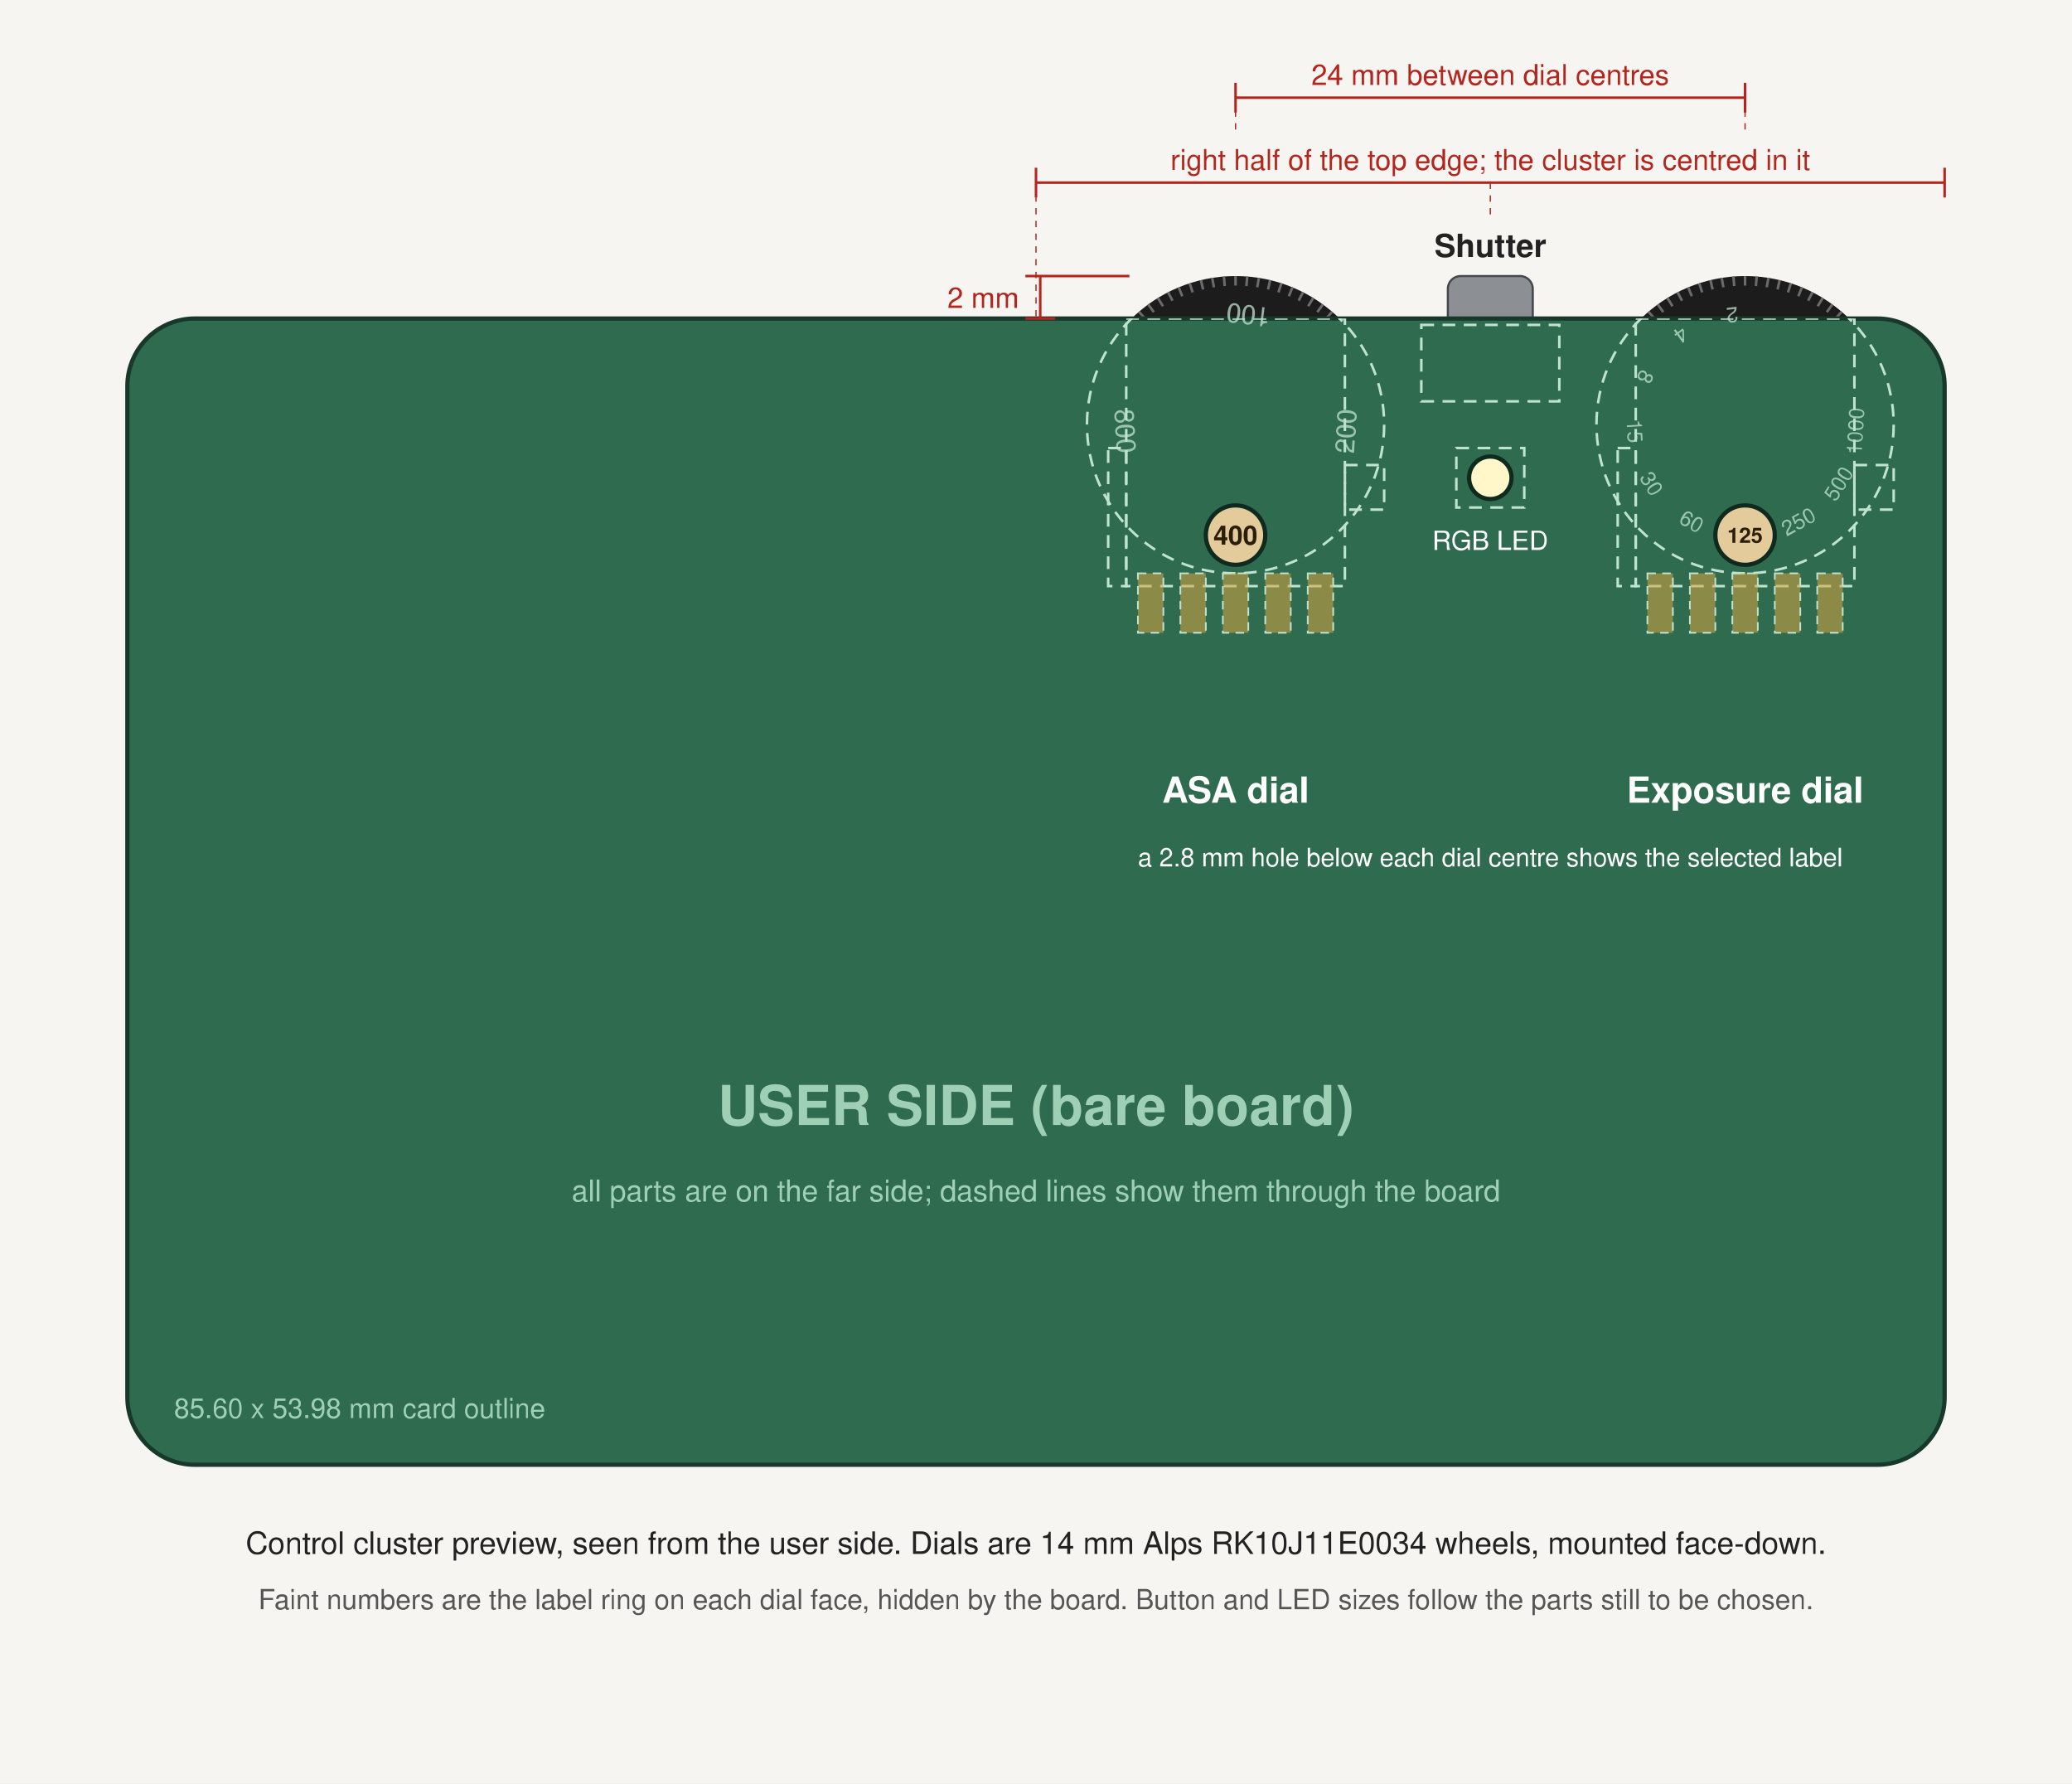
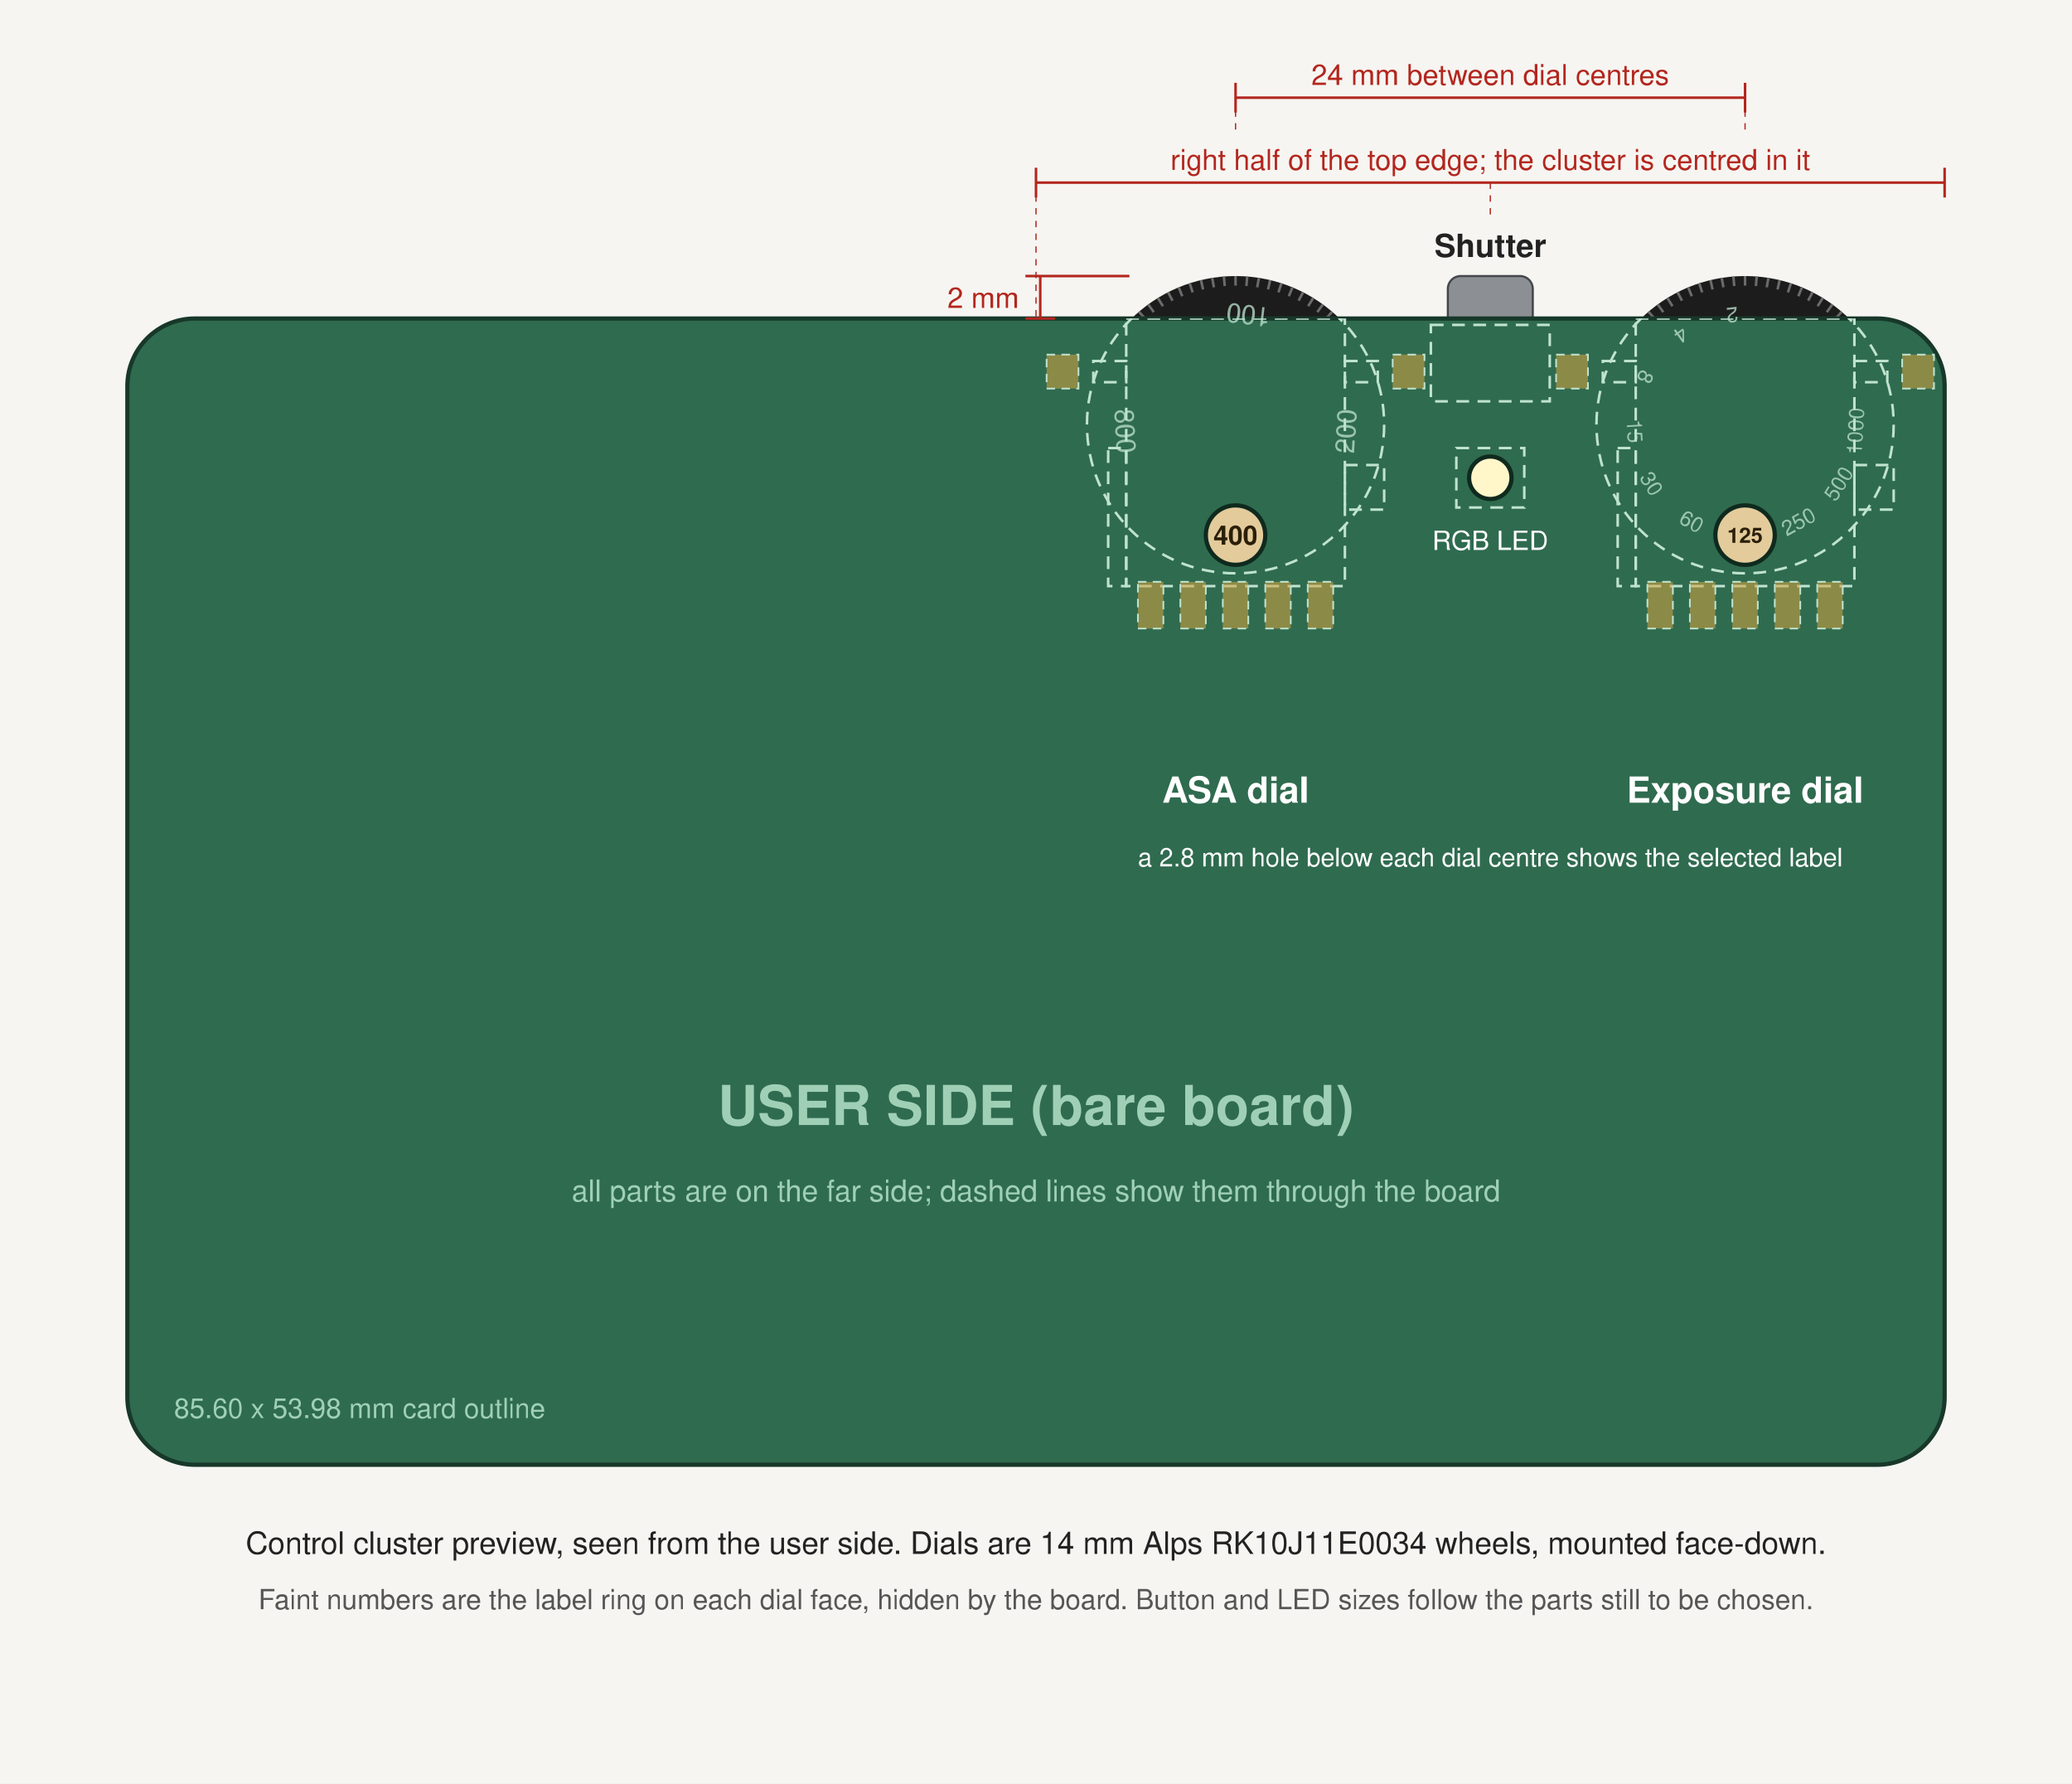
<svg xmlns="http://www.w3.org/2000/svg" width="1073.6" height="923.78" viewBox="-6 -15 97.6 83.98" font-family="Helvetica, Arial, sans-serif">
  <rect x="-6" y="-15" width="97.6" height="83.98" fill="#f6f5f1" />
  <defs>
    <clipPath id="above">
      <rect x="-10" y="-20" width="120" height="20" />
    </clipPath>
    <clipPath id="board">
      <rect x="0" y="0" width="85.6" height="53.98" rx="3.18" />
    </clipPath>
  </defs>
  <g clip-path="url(#above)">
    <circle cx="52.2" cy="5" r="7" fill="#1c1c1c" />
    <path d="M52.2 11.55 L52.2 12" stroke="#6b6b6b" stroke-width="0.12" />
    <path d="M51.69 11.53 L51.65 11.98" stroke="#6b6b6b" stroke-width="0.12" />
    <path d="M51.18 11.47 L51.1 11.91" stroke="#6b6b6b" stroke-width="0.12" />
    <path d="M50.67 11.37 L50.57 11.81" stroke="#6b6b6b" stroke-width="0.12" />
    <path d="M50.18 11.23 L50.04 11.66" stroke="#6b6b6b" stroke-width="0.12" />
    <path d="M49.69 11.05 L49.52 11.47" stroke="#6b6b6b" stroke-width="0.12" />
    <path d="M49.23 10.84 L49.02 11.24" stroke="#6b6b6b" stroke-width="0.12" />
    <path d="M48.78 10.58 L48.54 10.97" stroke="#6b6b6b" stroke-width="0.12" />
    <path d="M48.35 10.3 L48.09 10.66" stroke="#6b6b6b" stroke-width="0.12" />
    <path d="M47.95 9.98 L47.65 10.32" stroke="#6b6b6b" stroke-width="0.12" />
    <path d="M47.57 9.63 L47.25 9.95" stroke="#6b6b6b" stroke-width="0.12" />
    <path d="M47.22 9.25 L46.88 9.55" stroke="#6b6b6b" stroke-width="0.12" />
    <path d="M46.9 8.85 L46.54 9.11" stroke="#6b6b6b" stroke-width="0.12" />
    <path d="M46.62 8.42 L46.23 8.66" stroke="#6b6b6b" stroke-width="0.12" />
    <path d="M46.36 7.97 L45.96 8.18" stroke="#6b6b6b" stroke-width="0.12" />
    <path d="M46.15 7.51 L45.73 7.68" stroke="#6b6b6b" stroke-width="0.12" />
    <path d="M45.97 7.02 L45.54 7.16" stroke="#6b6b6b" stroke-width="0.12" />
    <path d="M45.83 6.53 L45.39 6.63" stroke="#6b6b6b" stroke-width="0.12" />
    <path d="M45.73 6.02 L45.29 6.1" stroke="#6b6b6b" stroke-width="0.12" />
    <path d="M45.67 5.51 L45.22 5.55" stroke="#6b6b6b" stroke-width="0.12" />
    <path d="M45.65 5 L45.2 5" stroke="#6b6b6b" stroke-width="0.12" />
    <path d="M45.67 4.49 L45.22 4.45" stroke="#6b6b6b" stroke-width="0.12" />
    <path d="M45.73 3.98 L45.29 3.9" stroke="#6b6b6b" stroke-width="0.12" />
    <path d="M45.83 3.47 L45.39 3.37" stroke="#6b6b6b" stroke-width="0.12" />
    <path d="M45.97 2.98 L45.54 2.84" stroke="#6b6b6b" stroke-width="0.12" />
    <path d="M46.15 2.49 L45.73 2.32" stroke="#6b6b6b" stroke-width="0.12" />
    <path d="M46.36 2.03 L45.96 1.82" stroke="#6b6b6b" stroke-width="0.12" />
    <path d="M46.62 1.58 L46.23 1.34" stroke="#6b6b6b" stroke-width="0.12" />
    <path d="M46.9 1.15 L46.54 0.89" stroke="#6b6b6b" stroke-width="0.12" />
    <path d="M47.22 0.75 L46.88 0.45" stroke="#6b6b6b" stroke-width="0.12" />
    <path d="M47.57 0.37 L47.25 0.05" stroke="#6b6b6b" stroke-width="0.12" />
    <path d="M47.95 0.02 L47.65 -0.32" stroke="#6b6b6b" stroke-width="0.12" />
    <path d="M48.35 -0.3 L48.09 -0.66" stroke="#6b6b6b" stroke-width="0.12" />
    <path d="M48.78 -0.58 L48.54 -0.97" stroke="#6b6b6b" stroke-width="0.12" />
    <path d="M49.23 -0.84 L49.02 -1.24" stroke="#6b6b6b" stroke-width="0.12" />
    <path d="M49.69 -1.05 L49.52 -1.47" stroke="#6b6b6b" stroke-width="0.12" />
    <path d="M50.18 -1.23 L50.04 -1.66" stroke="#6b6b6b" stroke-width="0.12" />
    <path d="M50.67 -1.37 L50.57 -1.81" stroke="#6b6b6b" stroke-width="0.12" />
    <path d="M51.18 -1.47 L51.1 -1.91" stroke="#6b6b6b" stroke-width="0.12" />
    <path d="M51.69 -1.53 L51.65 -1.98" stroke="#6b6b6b" stroke-width="0.12" />
    <path d="M52.2 -1.55 L52.2 -2" stroke="#6b6b6b" stroke-width="0.12" />
    <path d="M52.71 -1.53 L52.75 -1.98" stroke="#6b6b6b" stroke-width="0.12" />
    <path d="M53.22 -1.47 L53.3 -1.91" stroke="#6b6b6b" stroke-width="0.12" />
    <path d="M53.73 -1.37 L53.83 -1.81" stroke="#6b6b6b" stroke-width="0.12" />
    <path d="M54.22 -1.23 L54.36 -1.66" stroke="#6b6b6b" stroke-width="0.12" />
    <path d="M54.71 -1.05 L54.88 -1.47" stroke="#6b6b6b" stroke-width="0.12" />
    <path d="M55.17 -0.84 L55.38 -1.24" stroke="#6b6b6b" stroke-width="0.12" />
    <path d="M55.62 -0.58 L55.86 -0.97" stroke="#6b6b6b" stroke-width="0.12" />
    <path d="M56.05 -0.3 L56.31 -0.66" stroke="#6b6b6b" stroke-width="0.12" />
    <path d="M56.45 0.02 L56.75 -0.32" stroke="#6b6b6b" stroke-width="0.12" />
    <path d="M56.83 0.37 L57.15 0.05" stroke="#6b6b6b" stroke-width="0.12" />
    <path d="M57.18 0.75 L57.52 0.45" stroke="#6b6b6b" stroke-width="0.12" />
    <path d="M57.5 1.15 L57.86 0.89" stroke="#6b6b6b" stroke-width="0.12" />
    <path d="M57.78 1.58 L58.17 1.34" stroke="#6b6b6b" stroke-width="0.12" />
    <path d="M58.04 2.03 L58.44 1.82" stroke="#6b6b6b" stroke-width="0.12" />
    <path d="M58.25 2.49 L58.67 2.32" stroke="#6b6b6b" stroke-width="0.12" />
    <path d="M58.43 2.98 L58.86 2.84" stroke="#6b6b6b" stroke-width="0.12" />
    <path d="M58.57 3.47 L59.01 3.37" stroke="#6b6b6b" stroke-width="0.12" />
    <path d="M58.67 3.98 L59.11 3.9" stroke="#6b6b6b" stroke-width="0.12" />
    <path d="M58.73 4.49 L59.18 4.45" stroke="#6b6b6b" stroke-width="0.12" />
    <path d="M58.75 5 L59.2 5" stroke="#6b6b6b" stroke-width="0.12" />
    <path d="M58.73 5.51 L59.18 5.55" stroke="#6b6b6b" stroke-width="0.12" />
    <path d="M58.67 6.02 L59.11 6.1" stroke="#6b6b6b" stroke-width="0.12" />
    <path d="M58.57 6.53 L59.01 6.63" stroke="#6b6b6b" stroke-width="0.12" />
    <path d="M58.43 7.02 L58.86 7.16" stroke="#6b6b6b" stroke-width="0.12" />
    <path d="M58.25 7.51 L58.67 7.68" stroke="#6b6b6b" stroke-width="0.12" />
    <path d="M58.04 7.97 L58.44 8.18" stroke="#6b6b6b" stroke-width="0.12" />
    <path d="M57.78 8.42 L58.17 8.66" stroke="#6b6b6b" stroke-width="0.12" />
    <path d="M57.5 8.85 L57.86 9.11" stroke="#6b6b6b" stroke-width="0.12" />
    <path d="M57.18 9.25 L57.52 9.55" stroke="#6b6b6b" stroke-width="0.12" />
    <path d="M56.83 9.63 L57.15 9.95" stroke="#6b6b6b" stroke-width="0.12" />
    <path d="M56.45 9.98 L56.75 10.32" stroke="#6b6b6b" stroke-width="0.12" />
    <path d="M56.05 10.3 L56.31 10.66" stroke="#6b6b6b" stroke-width="0.12" />
    <path d="M55.62 10.58 L55.86 10.97" stroke="#6b6b6b" stroke-width="0.12" />
    <path d="M55.17 10.84 L55.38 11.24" stroke="#6b6b6b" stroke-width="0.12" />
    <path d="M54.71 11.05 L54.88 11.47" stroke="#6b6b6b" stroke-width="0.12" />
    <path d="M54.22 11.23 L54.36 11.66" stroke="#6b6b6b" stroke-width="0.12" />
    <path d="M53.73 11.37 L53.83 11.81" stroke="#6b6b6b" stroke-width="0.12" />
    <path d="M53.22 11.47 L53.3 11.91" stroke="#6b6b6b" stroke-width="0.12" />
    <path d="M52.71 11.53 L52.75 11.98" stroke="#6b6b6b" stroke-width="0.12" />
    <path d="M52.2 11.55 L52.2 12" stroke="#6b6b6b" stroke-width="0.12" />
  </g>
  <g clip-path="url(#above)">
    <circle cx="76.2" cy="5" r="7" fill="#1c1c1c" />
    <path d="M76.2 11.55 L76.2 12" stroke="#6b6b6b" stroke-width="0.12" />
    <path d="M75.69 11.53 L75.65 11.98" stroke="#6b6b6b" stroke-width="0.12" />
    <path d="M75.18 11.47 L75.1 11.91" stroke="#6b6b6b" stroke-width="0.12" />
    <path d="M74.67 11.37 L74.57 11.81" stroke="#6b6b6b" stroke-width="0.12" />
    <path d="M74.18 11.23 L74.04 11.66" stroke="#6b6b6b" stroke-width="0.12" />
    <path d="M73.69 11.05 L73.52 11.47" stroke="#6b6b6b" stroke-width="0.12" />
    <path d="M73.23 10.84 L73.02 11.24" stroke="#6b6b6b" stroke-width="0.12" />
    <path d="M72.78 10.58 L72.54 10.97" stroke="#6b6b6b" stroke-width="0.12" />
    <path d="M72.35 10.3 L72.09 10.66" stroke="#6b6b6b" stroke-width="0.12" />
    <path d="M71.95 9.98 L71.65 10.32" stroke="#6b6b6b" stroke-width="0.12" />
    <path d="M71.57 9.63 L71.25 9.95" stroke="#6b6b6b" stroke-width="0.12" />
    <path d="M71.22 9.25 L70.88 9.55" stroke="#6b6b6b" stroke-width="0.12" />
    <path d="M70.9 8.85 L70.54 9.11" stroke="#6b6b6b" stroke-width="0.12" />
    <path d="M70.62 8.42 L70.23 8.66" stroke="#6b6b6b" stroke-width="0.12" />
    <path d="M70.36 7.97 L69.96 8.18" stroke="#6b6b6b" stroke-width="0.12" />
    <path d="M70.15 7.51 L69.73 7.68" stroke="#6b6b6b" stroke-width="0.12" />
    <path d="M69.97 7.02 L69.54 7.16" stroke="#6b6b6b" stroke-width="0.12" />
    <path d="M69.83 6.53 L69.39 6.63" stroke="#6b6b6b" stroke-width="0.12" />
    <path d="M69.73 6.02 L69.29 6.1" stroke="#6b6b6b" stroke-width="0.12" />
    <path d="M69.67 5.51 L69.22 5.55" stroke="#6b6b6b" stroke-width="0.12" />
    <path d="M69.65 5 L69.2 5" stroke="#6b6b6b" stroke-width="0.12" />
    <path d="M69.67 4.49 L69.22 4.45" stroke="#6b6b6b" stroke-width="0.12" />
    <path d="M69.73 3.98 L69.29 3.9" stroke="#6b6b6b" stroke-width="0.12" />
    <path d="M69.83 3.47 L69.39 3.37" stroke="#6b6b6b" stroke-width="0.12" />
    <path d="M69.97 2.98 L69.54 2.84" stroke="#6b6b6b" stroke-width="0.12" />
    <path d="M70.15 2.49 L69.73 2.32" stroke="#6b6b6b" stroke-width="0.12" />
    <path d="M70.36 2.03 L69.96 1.82" stroke="#6b6b6b" stroke-width="0.12" />
    <path d="M70.62 1.58 L70.23 1.34" stroke="#6b6b6b" stroke-width="0.12" />
    <path d="M70.9 1.15 L70.54 0.89" stroke="#6b6b6b" stroke-width="0.12" />
    <path d="M71.22 0.75 L70.88 0.45" stroke="#6b6b6b" stroke-width="0.12" />
    <path d="M71.57 0.37 L71.25 0.05" stroke="#6b6b6b" stroke-width="0.12" />
    <path d="M71.95 0.02 L71.65 -0.32" stroke="#6b6b6b" stroke-width="0.12" />
    <path d="M72.35 -0.3 L72.09 -0.66" stroke="#6b6b6b" stroke-width="0.12" />
    <path d="M72.78 -0.58 L72.54 -0.97" stroke="#6b6b6b" stroke-width="0.12" />
    <path d="M73.23 -0.84 L73.02 -1.24" stroke="#6b6b6b" stroke-width="0.12" />
    <path d="M73.69 -1.05 L73.52 -1.47" stroke="#6b6b6b" stroke-width="0.12" />
    <path d="M74.18 -1.23 L74.04 -1.66" stroke="#6b6b6b" stroke-width="0.12" />
    <path d="M74.67 -1.37 L74.57 -1.81" stroke="#6b6b6b" stroke-width="0.12" />
    <path d="M75.18 -1.47 L75.1 -1.91" stroke="#6b6b6b" stroke-width="0.12" />
    <path d="M75.69 -1.53 L75.65 -1.98" stroke="#6b6b6b" stroke-width="0.12" />
    <path d="M76.2 -1.55 L76.2 -2" stroke="#6b6b6b" stroke-width="0.12" />
    <path d="M76.71 -1.53 L76.75 -1.98" stroke="#6b6b6b" stroke-width="0.12" />
    <path d="M77.22 -1.47 L77.3 -1.91" stroke="#6b6b6b" stroke-width="0.12" />
    <path d="M77.73 -1.37 L77.83 -1.81" stroke="#6b6b6b" stroke-width="0.12" />
    <path d="M78.22 -1.23 L78.36 -1.66" stroke="#6b6b6b" stroke-width="0.12" />
    <path d="M78.71 -1.05 L78.88 -1.47" stroke="#6b6b6b" stroke-width="0.12" />
    <path d="M79.17 -0.84 L79.38 -1.24" stroke="#6b6b6b" stroke-width="0.12" />
    <path d="M79.62 -0.58 L79.86 -0.97" stroke="#6b6b6b" stroke-width="0.12" />
    <path d="M80.05 -0.3 L80.31 -0.66" stroke="#6b6b6b" stroke-width="0.12" />
    <path d="M80.45 0.02 L80.75 -0.32" stroke="#6b6b6b" stroke-width="0.12" />
    <path d="M80.83 0.37 L81.15 0.05" stroke="#6b6b6b" stroke-width="0.12" />
    <path d="M81.18 0.75 L81.52 0.45" stroke="#6b6b6b" stroke-width="0.12" />
    <path d="M81.5 1.15 L81.86 0.89" stroke="#6b6b6b" stroke-width="0.12" />
    <path d="M81.78 1.58 L82.17 1.34" stroke="#6b6b6b" stroke-width="0.12" />
    <path d="M82.04 2.03 L82.44 1.82" stroke="#6b6b6b" stroke-width="0.12" />
    <path d="M82.25 2.49 L82.67 2.32" stroke="#6b6b6b" stroke-width="0.12" />
    <path d="M82.43 2.98 L82.86 2.84" stroke="#6b6b6b" stroke-width="0.12" />
    <path d="M82.57 3.47 L83.01 3.37" stroke="#6b6b6b" stroke-width="0.12" />
    <path d="M82.67 3.98 L83.11 3.9" stroke="#6b6b6b" stroke-width="0.12" />
    <path d="M82.73 4.49 L83.18 4.45" stroke="#6b6b6b" stroke-width="0.12" />
    <path d="M82.75 5 L83.2 5" stroke="#6b6b6b" stroke-width="0.12" />
    <path d="M82.73 5.51 L83.18 5.55" stroke="#6b6b6b" stroke-width="0.12" />
    <path d="M82.67 6.02 L83.11 6.1" stroke="#6b6b6b" stroke-width="0.12" />
    <path d="M82.57 6.53 L83.01 6.63" stroke="#6b6b6b" stroke-width="0.12" />
    <path d="M82.43 7.02 L82.86 7.16" stroke="#6b6b6b" stroke-width="0.12" />
    <path d="M82.25 7.51 L82.67 7.68" stroke="#6b6b6b" stroke-width="0.12" />
    <path d="M82.04 7.97 L82.44 8.18" stroke="#6b6b6b" stroke-width="0.12" />
    <path d="M81.78 8.42 L82.17 8.66" stroke="#6b6b6b" stroke-width="0.12" />
    <path d="M81.5 8.85 L81.86 9.11" stroke="#6b6b6b" stroke-width="0.12" />
    <path d="M81.18 9.25 L81.52 9.55" stroke="#6b6b6b" stroke-width="0.12" />
    <path d="M80.83 9.63 L81.15 9.95" stroke="#6b6b6b" stroke-width="0.12" />
    <path d="M80.45 9.98 L80.75 10.32" stroke="#6b6b6b" stroke-width="0.12" />
    <path d="M80.05 10.3 L80.31 10.66" stroke="#6b6b6b" stroke-width="0.12" />
    <path d="M79.62 10.58 L79.86 10.97" stroke="#6b6b6b" stroke-width="0.12" />
    <path d="M79.17 10.84 L79.38 11.24" stroke="#6b6b6b" stroke-width="0.12" />
    <path d="M78.71 11.05 L78.88 11.47" stroke="#6b6b6b" stroke-width="0.12" />
    <path d="M78.22 11.23 L78.36 11.66" stroke="#6b6b6b" stroke-width="0.12" />
    <path d="M77.73 11.37 L77.83 11.81" stroke="#6b6b6b" stroke-width="0.12" />
    <path d="M77.22 11.47 L77.3 11.91" stroke="#6b6b6b" stroke-width="0.12" />
    <path d="M76.71 11.53 L76.75 11.98" stroke="#6b6b6b" stroke-width="0.12" />
    <path d="M76.2 11.55 L76.2 12" stroke="#6b6b6b" stroke-width="0.12" />
  </g>
  <rect x="62.2" y="-2" width="4" height="2.5" rx="0.6" fill="#8c8f94" stroke="#44474b" stroke-width="0.1" />
  <rect x="0" y="0" width="85.6" height="53.98" rx="3.18" fill="#2f6b4f" stroke="#17382a" stroke-width="0.2" />
  <g clip-path="url(#board)">
    <circle cx="52.2" cy="5" r="7" fill="none" stroke="#bfe3d0" stroke-width="0.12" stroke-dasharray="0.6 0.4" />
    <rect x="47.05" y="0" width="10.3" height="12.6" fill="none" stroke="#bfe3d0" stroke-width="0.12" stroke-dasharray="0.6 0.4" />
    <rect x="46.2" y="6.1" width="0.85" height="6.5" fill="none" stroke="#bfe3d0" stroke-width="0.12" stroke-dasharray="0.6 0.4" />
    <rect x="57.35" y="6.9" width="1.85" height="2.1" fill="none" stroke="#bfe3d0" stroke-width="0.12" stroke-dasharray="0.6 0.4" />
-     <rect x="47.6" y="12" width="1.2" height="2.8" fill="#d9a441" fill-opacity="0.55" stroke="#bfe3d0" stroke-width="0.08" stroke-dasharray="0.4 0.3" />
-     <rect x="49.6" y="12" width="1.2" height="2.8" fill="#d9a441" fill-opacity="0.55" stroke="#bfe3d0" stroke-width="0.08" stroke-dasharray="0.4 0.3" />
-     <rect x="51.6" y="12" width="1.2" height="2.8" fill="#d9a441" fill-opacity="0.55" stroke="#bfe3d0" stroke-width="0.08" stroke-dasharray="0.4 0.3" />
-     <rect x="53.6" y="12" width="1.2" height="2.8" fill="#d9a441" fill-opacity="0.55" stroke="#bfe3d0" stroke-width="0.08" stroke-dasharray="0.4 0.3" />
-     <rect x="55.6" y="12" width="1.2" height="2.8" fill="#d9a441" fill-opacity="0.55" stroke="#bfe3d0" stroke-width="0.08" stroke-dasharray="0.4 0.3" />
+     <rect x="45.5" y="2" width="1.55" height="1" fill="none" stroke="#bfe3d0" stroke-width="0.12" stroke-dasharray="0.6 0.4" />
+     <rect x="57.35" y="2" width="1.55" height="1" fill="none" stroke="#bfe3d0" stroke-width="0.12" stroke-dasharray="0.6 0.4" />
+     <rect x="47.6" y="12.4" width="1.2" height="2.2" fill="#d9a441" fill-opacity="0.55" stroke="#bfe3d0" stroke-width="0.08" stroke-dasharray="0.4 0.3" />
+     <rect x="49.6" y="12.4" width="1.2" height="2.2" fill="#d9a441" fill-opacity="0.55" stroke="#bfe3d0" stroke-width="0.08" stroke-dasharray="0.4 0.3" />
+     <rect x="51.6" y="12.4" width="1.2" height="2.2" fill="#d9a441" fill-opacity="0.55" stroke="#bfe3d0" stroke-width="0.08" stroke-dasharray="0.4 0.3" />
+     <rect x="53.6" y="12.4" width="1.2" height="2.2" fill="#d9a441" fill-opacity="0.55" stroke="#bfe3d0" stroke-width="0.08" stroke-dasharray="0.4 0.3" />
+     <rect x="55.6" y="12.4" width="1.2" height="2.2" fill="#d9a441" fill-opacity="0.55" stroke="#bfe3d0" stroke-width="0.08" stroke-dasharray="0.4 0.3" />
+     <rect x="43.3" y="1.7" width="1.5" height="1.6" fill="#d9a441" fill-opacity="0.55" stroke="#bfe3d0" stroke-width="0.08" stroke-dasharray="0.4 0.3" />
+     <rect x="59.6" y="1.7" width="1.5" height="1.6" fill="#d9a441" fill-opacity="0.55" stroke="#bfe3d0" stroke-width="0.08" stroke-dasharray="0.4 0.3" />
    <circle cx="76.2" cy="5" r="7" fill="none" stroke="#bfe3d0" stroke-width="0.12" stroke-dasharray="0.6 0.4" />
    <rect x="71.05" y="0" width="10.3" height="12.6" fill="none" stroke="#bfe3d0" stroke-width="0.12" stroke-dasharray="0.6 0.4" />
    <rect x="70.2" y="6.1" width="0.85" height="6.5" fill="none" stroke="#bfe3d0" stroke-width="0.12" stroke-dasharray="0.6 0.4" />
    <rect x="81.35" y="6.9" width="1.85" height="2.1" fill="none" stroke="#bfe3d0" stroke-width="0.12" stroke-dasharray="0.6 0.4" />
-     <rect x="71.6" y="12" width="1.2" height="2.8" fill="#d9a441" fill-opacity="0.55" stroke="#bfe3d0" stroke-width="0.08" stroke-dasharray="0.4 0.3" />
-     <rect x="73.6" y="12" width="1.2" height="2.8" fill="#d9a441" fill-opacity="0.55" stroke="#bfe3d0" stroke-width="0.08" stroke-dasharray="0.4 0.3" />
-     <rect x="75.6" y="12" width="1.2" height="2.8" fill="#d9a441" fill-opacity="0.55" stroke="#bfe3d0" stroke-width="0.08" stroke-dasharray="0.4 0.3" />
-     <rect x="77.6" y="12" width="1.2" height="2.8" fill="#d9a441" fill-opacity="0.55" stroke="#bfe3d0" stroke-width="0.08" stroke-dasharray="0.4 0.3" />
-     <rect x="79.6" y="12" width="1.2" height="2.8" fill="#d9a441" fill-opacity="0.55" stroke="#bfe3d0" stroke-width="0.08" stroke-dasharray="0.4 0.3" />
-     <rect x="60.95" y="0.3" width="6.5" height="3.6" fill="none" stroke="#bfe3d0" stroke-width="0.12" stroke-dasharray="0.6 0.4" />
+     <rect x="69.5" y="2" width="1.55" height="1" fill="none" stroke="#bfe3d0" stroke-width="0.12" stroke-dasharray="0.6 0.4" />
+     <rect x="81.35" y="2" width="1.55" height="1" fill="none" stroke="#bfe3d0" stroke-width="0.12" stroke-dasharray="0.6 0.4" />
+     <rect x="71.6" y="12.4" width="1.2" height="2.2" fill="#d9a441" fill-opacity="0.55" stroke="#bfe3d0" stroke-width="0.08" stroke-dasharray="0.4 0.3" />
+     <rect x="73.6" y="12.4" width="1.2" height="2.2" fill="#d9a441" fill-opacity="0.55" stroke="#bfe3d0" stroke-width="0.08" stroke-dasharray="0.4 0.3" />
+     <rect x="75.6" y="12.4" width="1.2" height="2.2" fill="#d9a441" fill-opacity="0.55" stroke="#bfe3d0" stroke-width="0.08" stroke-dasharray="0.4 0.3" />
+     <rect x="77.6" y="12.4" width="1.2" height="2.2" fill="#d9a441" fill-opacity="0.55" stroke="#bfe3d0" stroke-width="0.08" stroke-dasharray="0.4 0.3" />
+     <rect x="79.6" y="12.4" width="1.2" height="2.2" fill="#d9a441" fill-opacity="0.55" stroke="#bfe3d0" stroke-width="0.08" stroke-dasharray="0.4 0.3" />
+     <rect x="67.3" y="1.7" width="1.5" height="1.6" fill="#d9a441" fill-opacity="0.55" stroke="#bfe3d0" stroke-width="0.08" stroke-dasharray="0.4 0.3" />
+     <rect x="83.6" y="1.7" width="1.5" height="1.6" fill="#d9a441" fill-opacity="0.55" stroke="#bfe3d0" stroke-width="0.08" stroke-dasharray="0.4 0.3" />
+     <rect x="61.4" y="0.3" width="5.6" height="3.6" fill="none" stroke="#bfe3d0" stroke-width="0.12" stroke-dasharray="0.6 0.4" />
    <rect x="62.6" y="6.1" width="3.2" height="2.8" fill="none" stroke="#bfe3d0" stroke-width="0.12" stroke-dasharray="0.6 0.4" />
  </g>
  <circle cx="52.2" cy="10.2" r="1.4" fill="#e3cb9b" stroke="#0f2a1e" stroke-width="0.2" />
  <text x="52.2" y="10.65" font-size="1.25" text-anchor="middle" fill="#bfe3d0" fill-opacity="0.75" transform="rotate(-173.33 52.2 5)">100</text>
  <text x="52.2" y="10.65" font-size="1.25" text-anchor="middle" fill="#bfe3d0" fill-opacity="0.75" transform="rotate(-86.67 52.2 5)">200</text>
  <text x="52.2" y="10.65" font-size="1.25" text-anchor="middle" fill="#2b1f08" font-weight="bold">400</text>
  <text x="52.2" y="10.65" font-size="1.25" text-anchor="middle" fill="#bfe3d0" fill-opacity="0.75" transform="rotate(86.67 52.2 5)">800</text>
  <circle cx="76.2" cy="10.2" r="1.4" fill="#e3cb9b" stroke="#0f2a1e" stroke-width="0.2" />
  <text x="76.2" y="10.56" font-size="1.0" text-anchor="middle" fill="#bfe3d0" fill-opacity="0.75" transform="rotate(-86.67 76.2 5)">1000</text>
  <text x="76.2" y="10.56" font-size="1.0" text-anchor="middle" fill="#bfe3d0" fill-opacity="0.75" transform="rotate(-57.78 76.2 5)">500</text>
  <text x="76.2" y="10.56" font-size="1.0" text-anchor="middle" fill="#bfe3d0" fill-opacity="0.75" transform="rotate(-28.89 76.2 5)">250</text>
  <text x="76.2" y="10.56" font-size="1.0" text-anchor="middle" fill="#2b1f08" font-weight="bold">125</text>
  <text x="76.2" y="10.56" font-size="1.0" text-anchor="middle" fill="#bfe3d0" fill-opacity="0.75" transform="rotate(28.89 76.2 5)">60</text>
  <text x="76.2" y="10.56" font-size="1.0" text-anchor="middle" fill="#bfe3d0" fill-opacity="0.75" transform="rotate(57.78 76.2 5)">30</text>
  <text x="76.2" y="10.56" font-size="1.0" text-anchor="middle" fill="#bfe3d0" fill-opacity="0.75" transform="rotate(86.67 76.2 5)">15</text>
  <text x="76.2" y="10.56" font-size="1.0" text-anchor="middle" fill="#bfe3d0" fill-opacity="0.75" transform="rotate(115.56 76.2 5)">8</text>
  <text x="76.2" y="10.56" font-size="1.0" text-anchor="middle" fill="#bfe3d0" fill-opacity="0.75" transform="rotate(144.44 76.2 5)">4</text>
  <text x="76.2" y="10.56" font-size="1.0" text-anchor="middle" fill="#bfe3d0" fill-opacity="0.75" transform="rotate(173.33 76.2 5)">2</text>
  <circle cx="64.2" cy="7.5" r="1" fill="#fff6c9" stroke="#0f2a1e" stroke-width="0.2" />
  <text x="52.2" y="22.8" font-size="1.7" text-anchor="middle" fill="#ffffff" font-weight="bold">ASA dial</text>
  <text x="76.2" y="22.8" font-size="1.7" text-anchor="middle" fill="#ffffff" font-weight="bold">Exposure dial</text>
  <text x="64.2" y="10.9" font-size="1.25" text-anchor="middle" fill="#ffffff" font-weight="normal">RGB LED</text>
  <text x="64.2" y="-2.9" font-size="1.5" text-anchor="middle" fill="#222222" font-weight="bold">Shutter</text>
  <text x="42.8" y="37.98" font-size="2.6" text-anchor="middle" fill="#9fd0b6" font-weight="bold">USER SIDE (bare board)</text>
  <text x="42.8" y="41.58" font-size="1.4" text-anchor="middle" fill="#9fd0b6" font-weight="normal">all parts are on the far side; dashed lines show them through the board</text>
  <text x="2.2" y="51.78" font-size="1.3" text-anchor="start" fill="#9fd0b6" font-weight="normal">85.60 x 53.98 mm card outline</text>
  <path d="M42.8 -6.4 H85.6 M42.8 -7.1 V-5.7 M85.6 -7.1 V-5.7" stroke="#b3261e" stroke-width="0.12" fill="none" />
  <text x="64.2" y="-7" font-size="1.35" text-anchor="middle" fill="#b3261e" font-weight="normal">right half of the top edge; the cluster is centred in it</text>
  <path d="M52.2 -10.4 H76.2 M52.2 -11.1 V-9.7 M76.2 -11.1 V-9.7" stroke="#b3261e" stroke-width="0.12" fill="none" />
  <text x="64.2" y="-11" font-size="1.35" text-anchor="middle" fill="#b3261e" font-weight="normal">24 mm between dial centres</text>
  <path d="M52.2 -10.4 V-8.8 M76.2 -10.4 V-8.8 M64.2 -6.4 V-4.6 M42.8 -6.4 V0" stroke="#b3261e" stroke-width="0.06" stroke-dasharray="0.3 0.3" />
  <path d="M43 -2 V0 M42.3 -2 H47.2 M42.3 0 H43.7" stroke="#b3261e" stroke-width="0.12" fill="none" />
  <text x="42" y="-0.5" font-size="1.35" text-anchor="end" fill="#b3261e" font-weight="normal">2 mm</text>
  <text x="64.2" y="25.8" font-size="1.2" text-anchor="middle" fill="#ffffff" font-weight="normal">a 2.8 mm hole below each dial centre shows the selected label</text>
  <text x="42.8" y="58.18" font-size="1.45" text-anchor="middle" fill="#222222" font-weight="normal">Control cluster preview, seen from the user side. Dials are 14 mm Alps RK10J11E0034 wheels, mounted face-down.</text>
  <text x="42.8" y="60.78" font-size="1.3" text-anchor="middle" fill="#555555" font-weight="normal">Faint numbers are the label ring on each dial face, hidden by the board. Button and LED sizes follow the parts still to be chosen.</text>
</svg>
